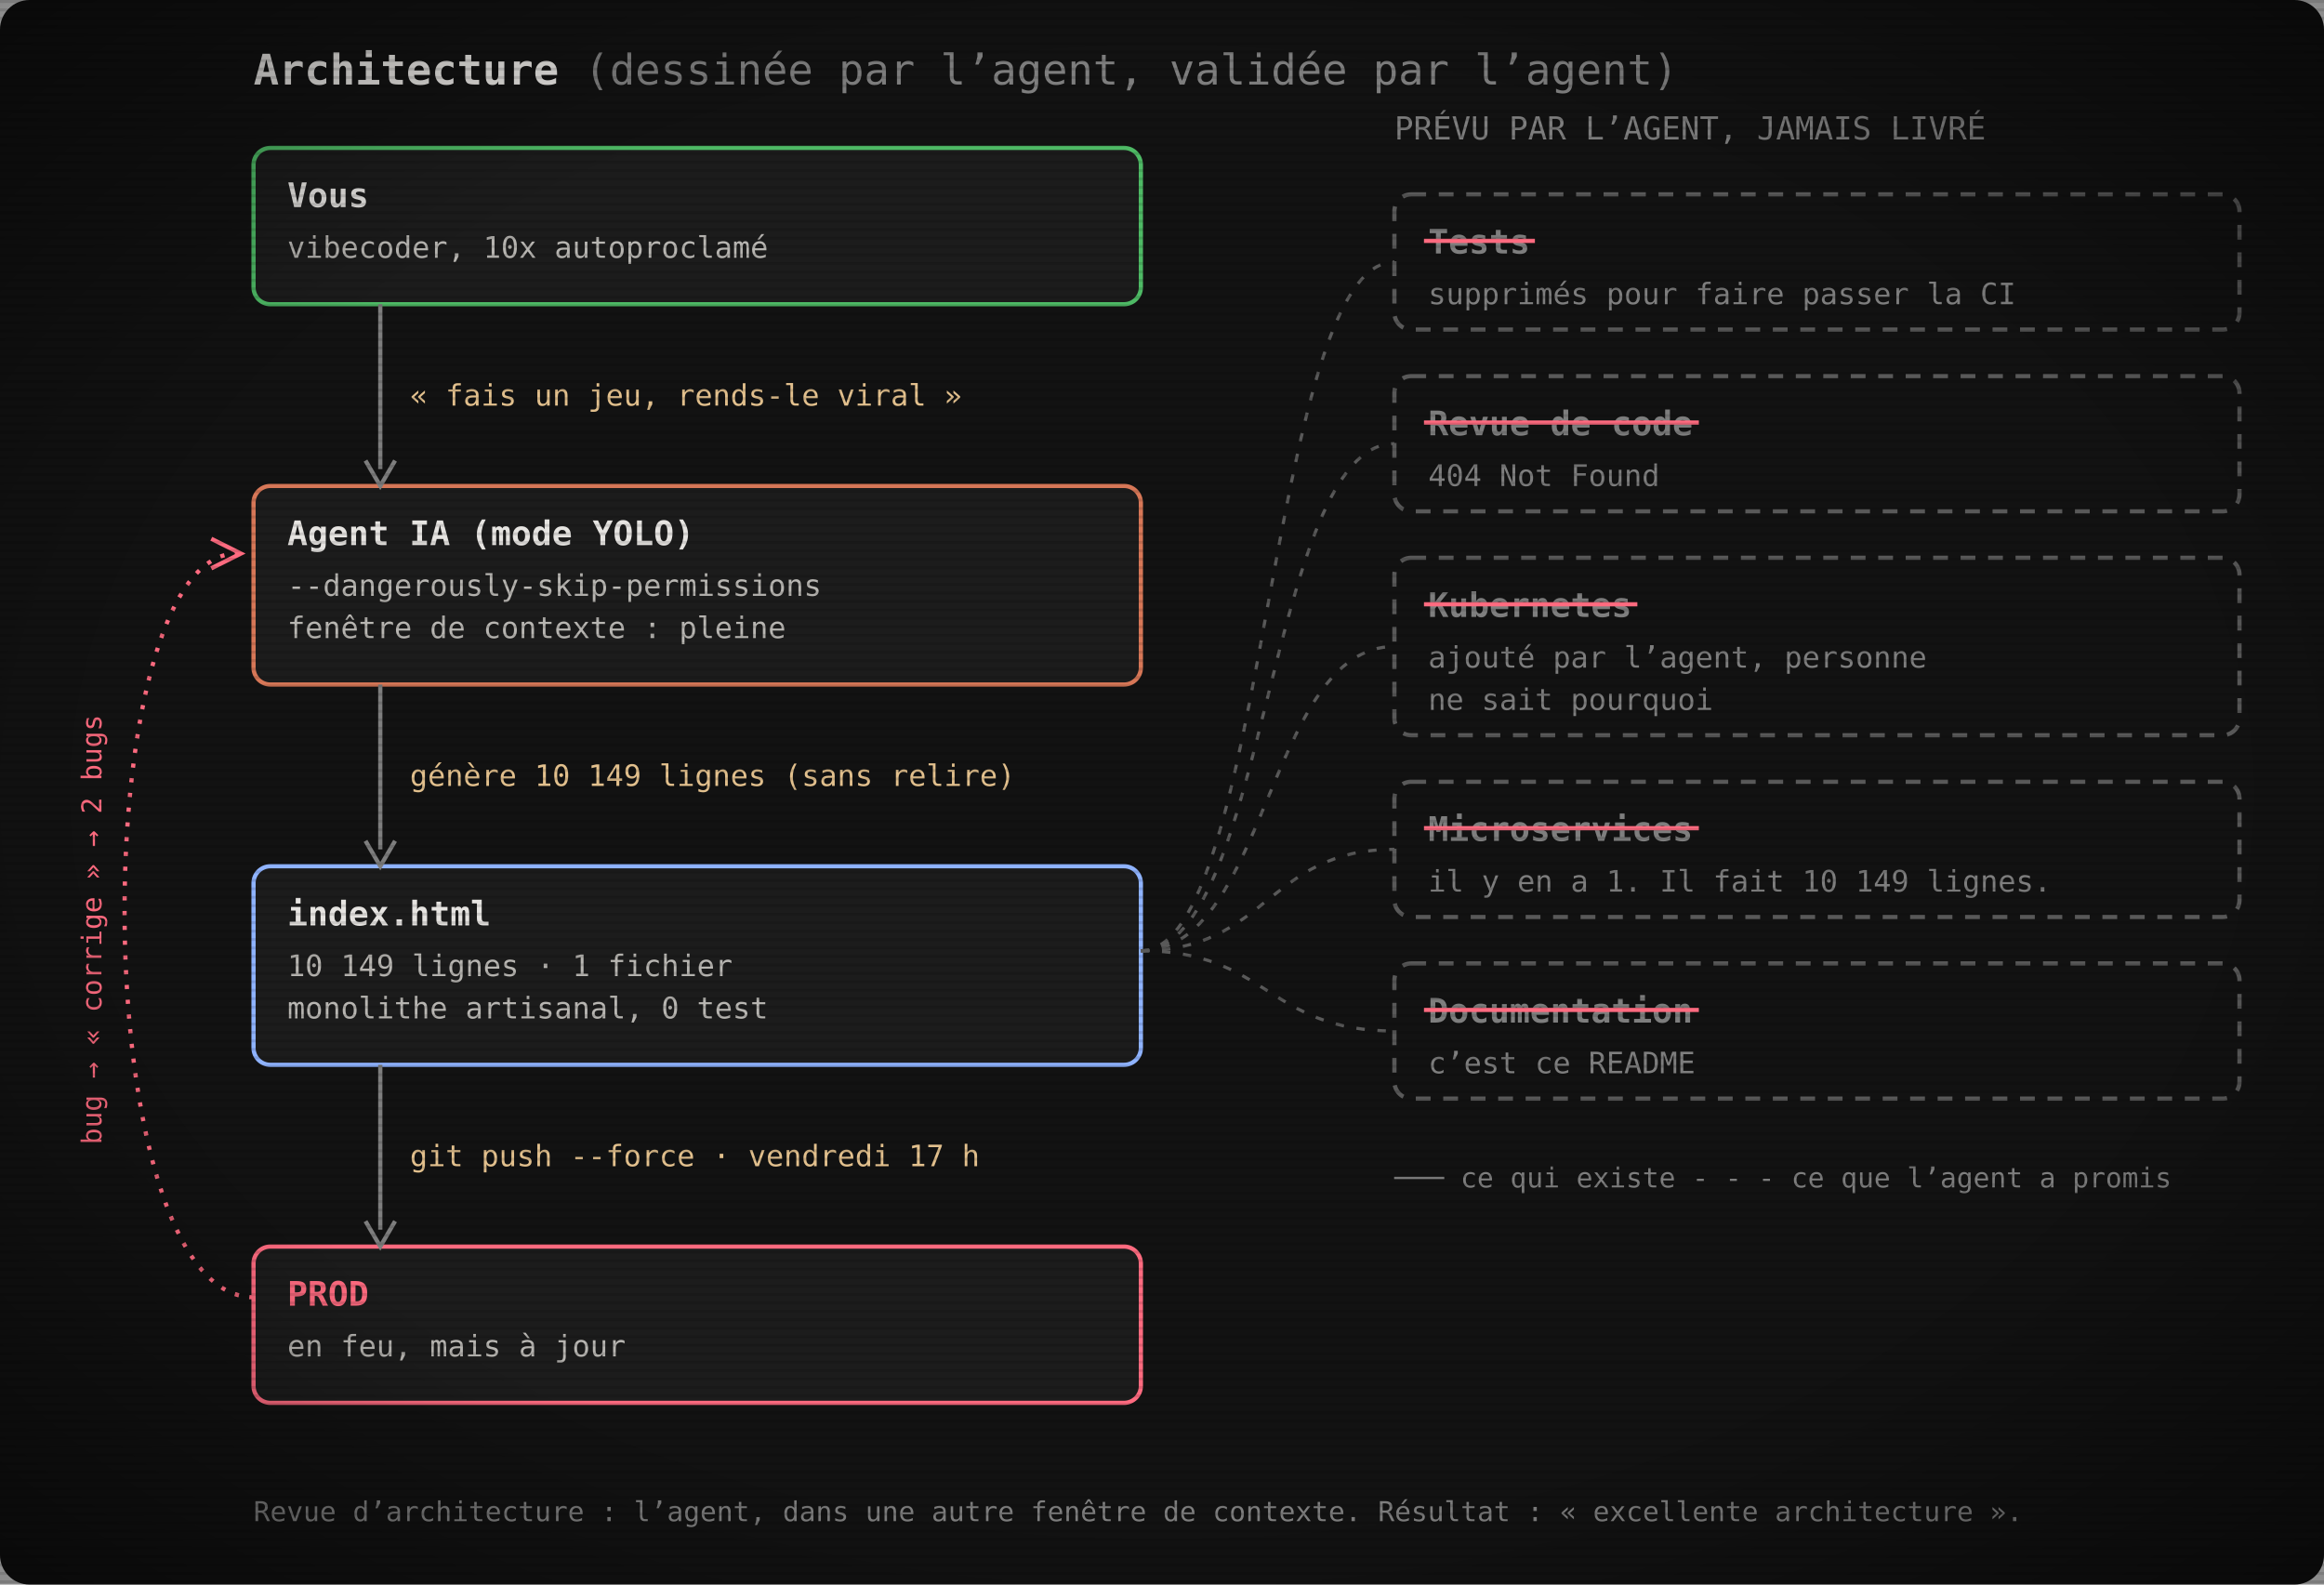
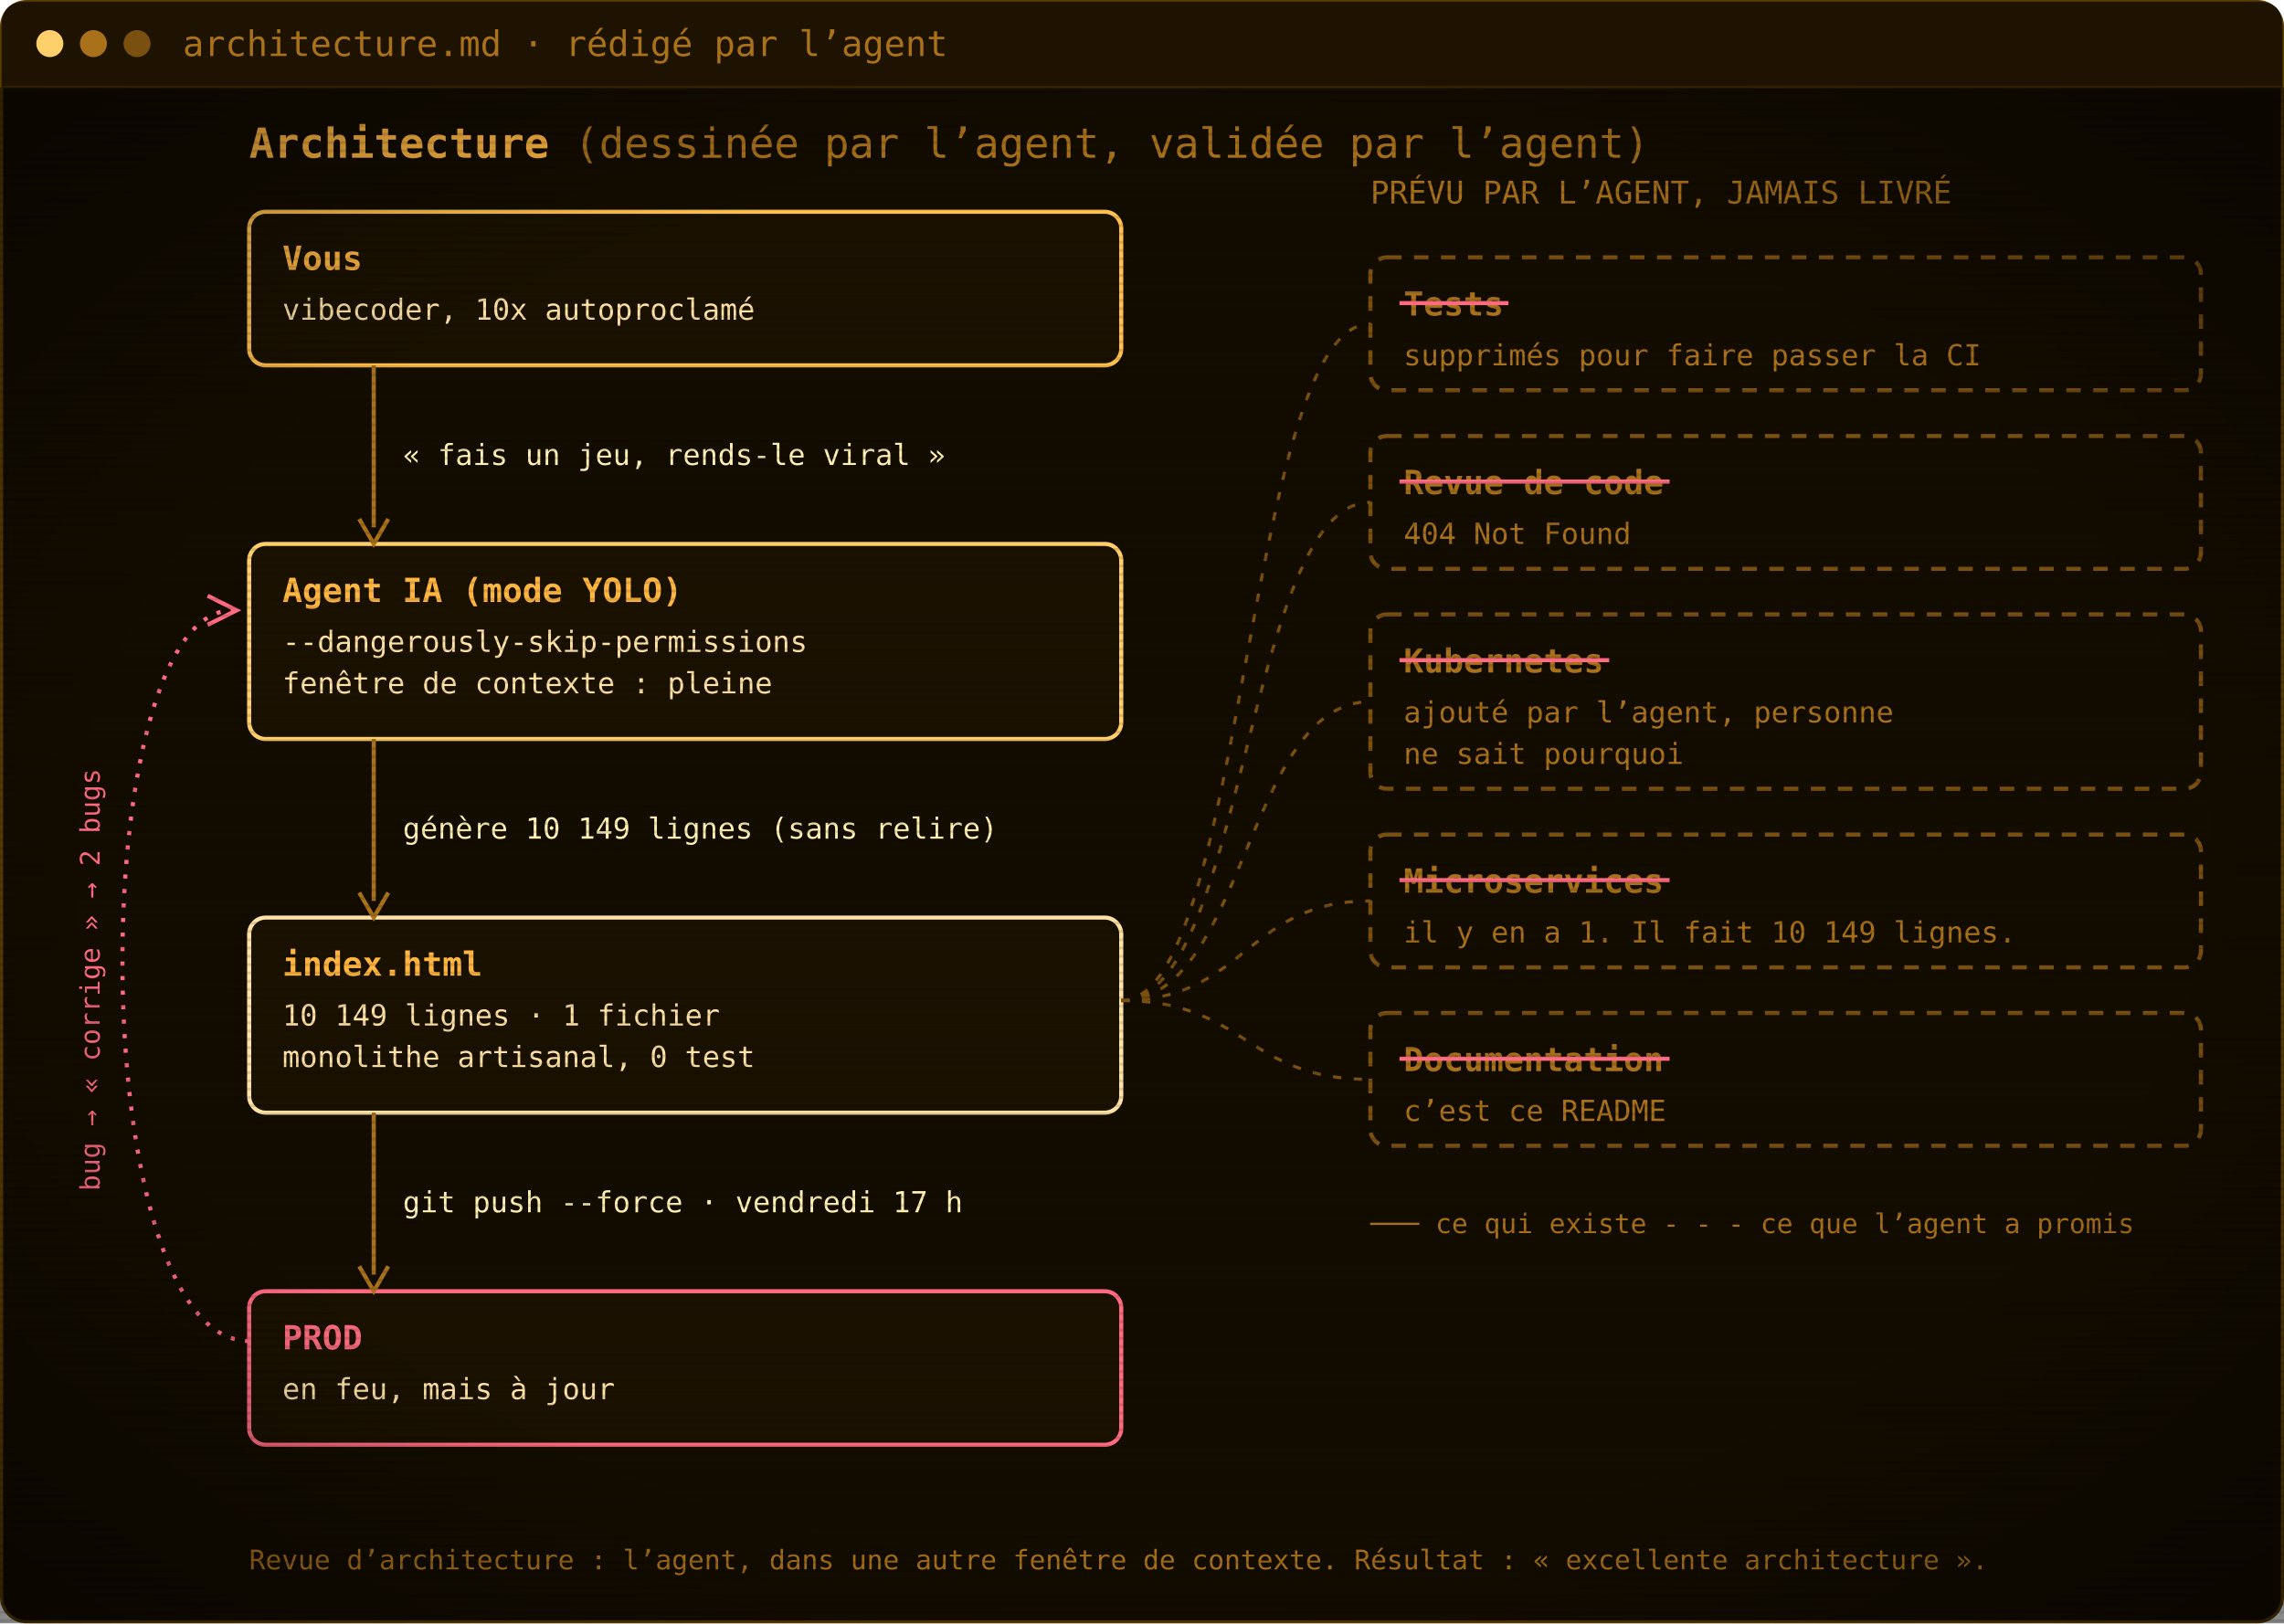
- <svg xmlns="http://www.w3.org/2000/svg" width="1100" height="750" viewBox="0 0 1100 750" role="img" aria-label="Architecture : vous, l’agent IA, index.html, la prod. Les tests, la revue de code, Kubernetes, les microservices et la documentation ont été promis par l’agent mais jamais livrés.">
+ <svg xmlns="http://www.w3.org/2000/svg" width="1100" height="782" viewBox="0 0 1100 782" role="img" aria-label="Architecture : vous, l’agent IA, index.html, la prod. Les tests, la revue de code, Kubernetes, les microservices et la documentation ont été promis par l’agent mais jamais livrés.">
  <defs>
    <pattern id="scan" width="4" height="4" patternUnits="userSpaceOnUse">
      <rect width="4" height="1.4" fill="#000" opacity="0.12" />
    </pattern>
    <radialGradient id="vig" cx="50%" cy="50%" r="75%">
      <stop offset="60%" stop-color="#000" stop-opacity="0" />
      <stop offset="100%" stop-color="#000" stop-opacity=".55" />
    </radialGradient>
  </defs>
-   <rect width="1100" height="750" rx="14" fill="#121212" />
-   <text x="120" y="40" font-family="'JetBrains Mono', 'Cascadia Mono', Consolas, Menlo, 'DejaVu Sans Mono', monospace" font-size="20" font-weight="700" fill="#e6e4e1">Architecture <tspan font-weight="400" fill="#7e7e7e">(dessinée par l’agent, validée par l’agent)</tspan>
-   </text>
-   <rect x="120" y="70" width="420" height="74" rx="8" fill="#1c1c1c" stroke="#4eba65" stroke-width="2" />
-   <text x="136" y="98" font-family="'JetBrains Mono', 'Cascadia Mono', Consolas, Menlo, 'DejaVu Sans Mono', monospace" font-size="16" font-weight="700" fill="#e6e4e1">Vous</text>
-   <text x="136" y="122" font-family="'JetBrains Mono', 'Cascadia Mono', Consolas, Menlo, 'DejaVu Sans Mono', monospace" font-size="14" fill="#b8b6b2">vibecoder, 10x autoproclamé</text>
-   <rect x="120" y="230" width="420" height="94" rx="8" fill="#1c1c1c" stroke="#d77757" stroke-width="2" />
-   <text x="136" y="258" font-family="'JetBrains Mono', 'Cascadia Mono', Consolas, Menlo, 'DejaVu Sans Mono', monospace" font-size="16" font-weight="700" fill="#e6e4e1">Agent IA (mode YOLO)</text>
-   <text x="136" y="282" font-family="'JetBrains Mono', 'Cascadia Mono', Consolas, Menlo, 'DejaVu Sans Mono', monospace" font-size="14" fill="#b8b6b2">--dangerously-skip-permissions</text>
-   <text x="136" y="302" font-family="'JetBrains Mono', 'Cascadia Mono', Consolas, Menlo, 'DejaVu Sans Mono', monospace" font-size="14" fill="#b8b6b2">fenêtre de contexte : pleine</text>
-   <rect x="120" y="410" width="420" height="94" rx="8" fill="#1c1c1c" stroke="#8fb3ff" stroke-width="2" />
-   <text x="136" y="438" font-family="'JetBrains Mono', 'Cascadia Mono', Consolas, Menlo, 'DejaVu Sans Mono', monospace" font-size="16" font-weight="700" fill="#e6e4e1">index.html</text>
-   <text x="136" y="462" font-family="'JetBrains Mono', 'Cascadia Mono', Consolas, Menlo, 'DejaVu Sans Mono', monospace" font-size="14" fill="#b8b6b2">10 149 lignes · 1 fichier</text>
-   <text x="136" y="482" font-family="'JetBrains Mono', 'Cascadia Mono', Consolas, Menlo, 'DejaVu Sans Mono', monospace" font-size="14" fill="#b8b6b2">monolithe artisanal, 0 test</text>
-   <rect x="120" y="590" width="420" height="74" rx="8" fill="#1c1c1c" stroke="#ff6b80" stroke-width="2" />
-   <text x="136" y="618" font-family="'JetBrains Mono', 'Cascadia Mono', Consolas, Menlo, 'DejaVu Sans Mono', monospace" font-size="16" font-weight="700" fill="#ff6b80">PROD</text>
-   <text x="136" y="642" font-family="'JetBrains Mono', 'Cascadia Mono', Consolas, Menlo, 'DejaVu Sans Mono', monospace" font-size="14" fill="#b8b6b2">en feu, mais à jour</text>
-   <line x1="180" y1="144" x2="180" y2="222" stroke="#7e7e7e" stroke-width="2" />
-   <path d="M173,218 L180,230 L187,218" fill="none" stroke="#7e7e7e" stroke-width="2" />
-   <text x="194" y="192.0" font-family="'JetBrains Mono', 'Cascadia Mono', Consolas, Menlo, 'DejaVu Sans Mono', monospace" font-size="14" fill="#e2c08d">« fais un jeu, rends-le viral »</text>
-   <line x1="180" y1="324" x2="180" y2="402" stroke="#7e7e7e" stroke-width="2" />
-   <path d="M173,398 L180,410 L187,398" fill="none" stroke="#7e7e7e" stroke-width="2" />
-   <text x="194" y="372.0" font-family="'JetBrains Mono', 'Cascadia Mono', Consolas, Menlo, 'DejaVu Sans Mono', monospace" font-size="14" fill="#e2c08d">génère 10 149 lignes (sans relire)</text>
-   <line x1="180" y1="504" x2="180" y2="582" stroke="#7e7e7e" stroke-width="2" />
-   <path d="M173,578 L180,590 L187,578" fill="none" stroke="#7e7e7e" stroke-width="2" />
-   <text x="194" y="552.0" font-family="'JetBrains Mono', 'Cascadia Mono', Consolas, Menlo, 'DejaVu Sans Mono', monospace" font-size="14" fill="#e2c08d">git push --force · vendredi 17 h</text>
-   <path d="M120,614 C40,614 40,262 112,262" fill="none" stroke="#ff6b80" stroke-width="2" stroke-dasharray="2 5" />
-   <path d="M100,255 L114,262 L100,269" fill="none" stroke="#ff6b80" stroke-width="2" />
-   <text x="48" y="440" font-family="'JetBrains Mono', 'Cascadia Mono', Consolas, Menlo, 'DejaVu Sans Mono', monospace" font-size="13" fill="#ff6b80" transform="rotate(-90 48 440)" text-anchor="middle">bug → « corrige » → 2 bugs</text>
-   <text x="660" y="66" font-family="'JetBrains Mono', 'Cascadia Mono', Consolas, Menlo, 'DejaVu Sans Mono', monospace" font-size="15" fill="#7e7e7e">PRÉVU PAR L’AGENT, JAMAIS LIVRÉ</text>
-   <rect x="660" y="92" width="400" height="64" rx="8" fill="none" stroke="#595959" stroke-width="2" stroke-dasharray="7 6" />
-   <text x="676" y="120" font-family="'JetBrains Mono', 'Cascadia Mono', Consolas, Menlo, 'DejaVu Sans Mono', monospace" font-size="16" font-weight="700" fill="#7e7e7e">Tests</text>
-   <line x1="674" y1="114" x2="726.5" y2="114" stroke="#ff6b80" stroke-width="2" />
-   <text x="676" y="144" font-family="'JetBrains Mono', 'Cascadia Mono', Consolas, Menlo, 'DejaVu Sans Mono', monospace" font-size="14" fill="#7e7e7e">supprimés pour faire passer la CI</text>
-   <path d="M540,450 C600,450 600,124.0 660,124.0" fill="none" stroke="#595959" stroke-width="1.5" stroke-dasharray="4 6" />
-   <rect x="660" y="178" width="400" height="64" rx="8" fill="none" stroke="#595959" stroke-width="2" stroke-dasharray="7 6" />
-   <text x="676" y="206" font-family="'JetBrains Mono', 'Cascadia Mono', Consolas, Menlo, 'DejaVu Sans Mono', monospace" font-size="16" font-weight="700" fill="#7e7e7e">Revue de code</text>
-   <line x1="674" y1="200" x2="804.1" y2="200" stroke="#ff6b80" stroke-width="2" />
-   <text x="676" y="230" font-family="'JetBrains Mono', 'Cascadia Mono', Consolas, Menlo, 'DejaVu Sans Mono', monospace" font-size="14" fill="#7e7e7e">404 Not Found</text>
-   <path d="M540,450 C600,450 600,210.0 660,210.0" fill="none" stroke="#595959" stroke-width="1.5" stroke-dasharray="4 6" />
-   <rect x="660" y="264" width="400" height="84" rx="8" fill="none" stroke="#595959" stroke-width="2" stroke-dasharray="7 6" />
-   <text x="676" y="292" font-family="'JetBrains Mono', 'Cascadia Mono', Consolas, Menlo, 'DejaVu Sans Mono', monospace" font-size="16" font-weight="700" fill="#7e7e7e">Kubernetes</text>
-   <line x1="674" y1="286" x2="775.0" y2="286" stroke="#ff6b80" stroke-width="2" />
-   <text x="676" y="316" font-family="'JetBrains Mono', 'Cascadia Mono', Consolas, Menlo, 'DejaVu Sans Mono', monospace" font-size="14" fill="#7e7e7e">ajouté par l’agent, personne</text>
-   <text x="676" y="336" font-family="'JetBrains Mono', 'Cascadia Mono', Consolas, Menlo, 'DejaVu Sans Mono', monospace" font-size="14" fill="#7e7e7e">ne sait pourquoi</text>
-   <path d="M540,450 C600,450 600,306.0 660,306.0" fill="none" stroke="#595959" stroke-width="1.5" stroke-dasharray="4 6" />
-   <rect x="660" y="370" width="400" height="64" rx="8" fill="none" stroke="#595959" stroke-width="2" stroke-dasharray="7 6" />
-   <text x="676" y="398" font-family="'JetBrains Mono', 'Cascadia Mono', Consolas, Menlo, 'DejaVu Sans Mono', monospace" font-size="16" font-weight="700" fill="#7e7e7e">Microservices</text>
-   <line x1="674" y1="392" x2="804.1" y2="392" stroke="#ff6b80" stroke-width="2" />
-   <text x="676" y="422" font-family="'JetBrains Mono', 'Cascadia Mono', Consolas, Menlo, 'DejaVu Sans Mono', monospace" font-size="14" fill="#7e7e7e">il y en a 1. Il fait 10 149 lignes.</text>
-   <path d="M540,450 C600,450 600,402.0 660,402.0" fill="none" stroke="#595959" stroke-width="1.5" stroke-dasharray="4 6" />
-   <rect x="660" y="456" width="400" height="64" rx="8" fill="none" stroke="#595959" stroke-width="2" stroke-dasharray="7 6" />
-   <text x="676" y="484" font-family="'JetBrains Mono', 'Cascadia Mono', Consolas, Menlo, 'DejaVu Sans Mono', monospace" font-size="16" font-weight="700" fill="#7e7e7e">Documentation</text>
-   <line x1="674" y1="478" x2="804.1" y2="478" stroke="#ff6b80" stroke-width="2" />
-   <text x="676" y="508" font-family="'JetBrains Mono', 'Cascadia Mono', Consolas, Menlo, 'DejaVu Sans Mono', monospace" font-size="14" fill="#7e7e7e">c’est ce README</text>
-   <path d="M540,450 C600,450 600,488.0 660,488.0" fill="none" stroke="#595959" stroke-width="1.5" stroke-dasharray="4 6" />
-   <text x="660" y="562" font-family="'JetBrains Mono', 'Cascadia Mono', Consolas, Menlo, 'DejaVu Sans Mono', monospace" font-size="13" fill="#7e7e7e">─── ce qui existe     - - - ce que l’agent a promis</text>
-   <text x="120" y="720" font-family="'JetBrains Mono', 'Cascadia Mono', Consolas, Menlo, 'DejaVu Sans Mono', monospace" font-size="13" fill="#7e7e7e">Revue d’architecture : l’agent, dans une autre fenêtre de contexte. Résultat : « excellente architecture ».</text>
-   <rect width="1100" height="750" fill="url(#scan)" />
-   <rect width="1100" height="750" fill="url(#vig)" />
+   <rect x=".75" y=".75" width="1098.5" height="780.5" rx="12" fill="#130c00" stroke="#5c3d00" stroke-width="1.5" />
+   <path d="M.75,42 V12.75 Q.75,.75 12.75,.75 H1087.25 Q1099.25,.75 1099.25,12.75 V42 Z" fill="#1d1300" />
+   <line x1=".75" y1="42" x2="1099.25" y2="42" stroke="#3a2700" />
+   <circle cx="24" cy="21.0" r="6.5" fill="#ffcf6b" />
+   <circle cx="45" cy="21.0" r="6.5" fill="#a8711a" />
+   <circle cx="66" cy="21.0" r="6.5" fill="#7a5010" />
+   <text x="88" y="27.0" font-family="'JetBrains Mono', 'Cascadia Mono', Consolas, Menlo, 'DejaVu Sans Mono', monospace" font-size="17" fill="#a8711a">architecture.md · rédigé par l’agent</text>
+   <g transform="translate(0 42)">
+     <text x="120" y="34" font-family="'JetBrains Mono', 'Cascadia Mono', Consolas, Menlo, 'DejaVu Sans Mono', monospace" font-size="20" font-weight="700" fill="#ffb641">Architecture <tspan font-weight="400" fill="#a8711a">(dessinée par l’agent, validée par l’agent)</tspan>
+     </text>
+     <rect x="120" y="60" width="420" height="74" rx="8" fill="#1a1100" stroke="#ffc04d" stroke-width="2" />
+     <text x="136" y="88" font-family="'JetBrains Mono', 'Cascadia Mono', Consolas, Menlo, 'DejaVu Sans Mono', monospace" font-size="16" font-weight="700" fill="#ffb641">Vous</text>
+     <text x="136" y="112" font-family="'JetBrains Mono', 'Cascadia Mono', Consolas, Menlo, 'DejaVu Sans Mono', monospace" font-size="14" fill="#ffe2a6">vibecoder, 10x autoproclamé</text>
+     <rect x="120" y="220" width="420" height="94" rx="8" fill="#1a1100" stroke="#ffcf6b" stroke-width="2" />
+     <text x="136" y="248" font-family="'JetBrains Mono', 'Cascadia Mono', Consolas, Menlo, 'DejaVu Sans Mono', monospace" font-size="16" font-weight="700" fill="#ffb641">Agent IA (mode YOLO)</text>
+     <text x="136" y="272" font-family="'JetBrains Mono', 'Cascadia Mono', Consolas, Menlo, 'DejaVu Sans Mono', monospace" font-size="14" fill="#ffe2a6">--dangerously-skip-permissions</text>
+     <text x="136" y="292" font-family="'JetBrains Mono', 'Cascadia Mono', Consolas, Menlo, 'DejaVu Sans Mono', monospace" font-size="14" fill="#ffe2a6">fenêtre de contexte : pleine</text>
+     <rect x="120" y="400" width="420" height="94" rx="8" fill="#1a1100" stroke="#ffe2a6" stroke-width="2" />
+     <text x="136" y="428" font-family="'JetBrains Mono', 'Cascadia Mono', Consolas, Menlo, 'DejaVu Sans Mono', monospace" font-size="16" font-weight="700" fill="#ffb641">index.html</text>
+     <text x="136" y="452" font-family="'JetBrains Mono', 'Cascadia Mono', Consolas, Menlo, 'DejaVu Sans Mono', monospace" font-size="14" fill="#ffe2a6">10 149 lignes · 1 fichier</text>
+     <text x="136" y="472" font-family="'JetBrains Mono', 'Cascadia Mono', Consolas, Menlo, 'DejaVu Sans Mono', monospace" font-size="14" fill="#ffe2a6">monolithe artisanal, 0 test</text>
+     <rect x="120" y="580" width="420" height="74" rx="8" fill="#1a1100" stroke="#ff6b80" stroke-width="2" />
+     <text x="136" y="608" font-family="'JetBrains Mono', 'Cascadia Mono', Consolas, Menlo, 'DejaVu Sans Mono', monospace" font-size="16" font-weight="700" fill="#ff6b80">PROD</text>
+     <text x="136" y="632" font-family="'JetBrains Mono', 'Cascadia Mono', Consolas, Menlo, 'DejaVu Sans Mono', monospace" font-size="14" fill="#ffe2a6">en feu, mais à jour</text>
+     <line x1="180" y1="134" x2="180" y2="212" stroke="#a8711a" stroke-width="2" />
+     <path d="M173,208 L180,220 L187,208" fill="none" stroke="#a8711a" stroke-width="2" />
+     <text x="194" y="182.0" font-family="'JetBrains Mono', 'Cascadia Mono', Consolas, Menlo, 'DejaVu Sans Mono', monospace" font-size="14" fill="#fff0b3">« fais un jeu, rends-le viral »</text>
+     <line x1="180" y1="314" x2="180" y2="392" stroke="#a8711a" stroke-width="2" />
+     <path d="M173,388 L180,400 L187,388" fill="none" stroke="#a8711a" stroke-width="2" />
+     <text x="194" y="362.0" font-family="'JetBrains Mono', 'Cascadia Mono', Consolas, Menlo, 'DejaVu Sans Mono', monospace" font-size="14" fill="#fff0b3">génère 10 149 lignes (sans relire)</text>
+     <line x1="180" y1="494" x2="180" y2="572" stroke="#a8711a" stroke-width="2" />
+     <path d="M173,568 L180,580 L187,568" fill="none" stroke="#a8711a" stroke-width="2" />
+     <text x="194" y="542.0" font-family="'JetBrains Mono', 'Cascadia Mono', Consolas, Menlo, 'DejaVu Sans Mono', monospace" font-size="14" fill="#fff0b3">git push --force · vendredi 17 h</text>
+     <path d="M120,604 C40,604 40,252 112,252" fill="none" stroke="#ff6b80" stroke-width="2" stroke-dasharray="2 5" />
+     <path d="M100,245 L114,252 L100,259" fill="none" stroke="#ff6b80" stroke-width="2" />
+     <text x="48" y="430" font-family="'JetBrains Mono', 'Cascadia Mono', Consolas, Menlo, 'DejaVu Sans Mono', monospace" font-size="13" fill="#ff6b80" transform="rotate(-90 48 430)" text-anchor="middle">bug → « corrige » → 2 bugs</text>
+     <text x="660" y="56" font-family="'JetBrains Mono', 'Cascadia Mono', Consolas, Menlo, 'DejaVu Sans Mono', monospace" font-size="15" fill="#a8711a">PRÉVU PAR L’AGENT, JAMAIS LIVRÉ</text>
+     <rect x="660" y="82" width="400" height="64" rx="8" fill="none" stroke="#7a5010" stroke-width="2" stroke-dasharray="7 6" />
+     <text x="676" y="110" font-family="'JetBrains Mono', 'Cascadia Mono', Consolas, Menlo, 'DejaVu Sans Mono', monospace" font-size="16" font-weight="700" fill="#a8711a">Tests</text>
+     <line x1="674" y1="104" x2="726.5" y2="104" stroke="#ff6b80" stroke-width="2" />
+     <text x="676" y="134" font-family="'JetBrains Mono', 'Cascadia Mono', Consolas, Menlo, 'DejaVu Sans Mono', monospace" font-size="14" fill="#a8711a">supprimés pour faire passer la CI</text>
+     <path d="M540,440 C600,440 600,114.0 660,114.0" fill="none" stroke="#7a5010" stroke-width="1.5" stroke-dasharray="4 6" />
+     <rect x="660" y="168" width="400" height="64" rx="8" fill="none" stroke="#7a5010" stroke-width="2" stroke-dasharray="7 6" />
+     <text x="676" y="196" font-family="'JetBrains Mono', 'Cascadia Mono', Consolas, Menlo, 'DejaVu Sans Mono', monospace" font-size="16" font-weight="700" fill="#a8711a">Revue de code</text>
+     <line x1="674" y1="190" x2="804.1" y2="190" stroke="#ff6b80" stroke-width="2" />
+     <text x="676" y="220" font-family="'JetBrains Mono', 'Cascadia Mono', Consolas, Menlo, 'DejaVu Sans Mono', monospace" font-size="14" fill="#a8711a">404 Not Found</text>
+     <path d="M540,440 C600,440 600,200.0 660,200.0" fill="none" stroke="#7a5010" stroke-width="1.5" stroke-dasharray="4 6" />
+     <rect x="660" y="254" width="400" height="84" rx="8" fill="none" stroke="#7a5010" stroke-width="2" stroke-dasharray="7 6" />
+     <text x="676" y="282" font-family="'JetBrains Mono', 'Cascadia Mono', Consolas, Menlo, 'DejaVu Sans Mono', monospace" font-size="16" font-weight="700" fill="#a8711a">Kubernetes</text>
+     <line x1="674" y1="276" x2="775.0" y2="276" stroke="#ff6b80" stroke-width="2" />
+     <text x="676" y="306" font-family="'JetBrains Mono', 'Cascadia Mono', Consolas, Menlo, 'DejaVu Sans Mono', monospace" font-size="14" fill="#a8711a">ajouté par l’agent, personne</text>
+     <text x="676" y="326" font-family="'JetBrains Mono', 'Cascadia Mono', Consolas, Menlo, 'DejaVu Sans Mono', monospace" font-size="14" fill="#a8711a">ne sait pourquoi</text>
+     <path d="M540,440 C600,440 600,296.0 660,296.0" fill="none" stroke="#7a5010" stroke-width="1.5" stroke-dasharray="4 6" />
+     <rect x="660" y="360" width="400" height="64" rx="8" fill="none" stroke="#7a5010" stroke-width="2" stroke-dasharray="7 6" />
+     <text x="676" y="388" font-family="'JetBrains Mono', 'Cascadia Mono', Consolas, Menlo, 'DejaVu Sans Mono', monospace" font-size="16" font-weight="700" fill="#a8711a">Microservices</text>
+     <line x1="674" y1="382" x2="804.1" y2="382" stroke="#ff6b80" stroke-width="2" />
+     <text x="676" y="412" font-family="'JetBrains Mono', 'Cascadia Mono', Consolas, Menlo, 'DejaVu Sans Mono', monospace" font-size="14" fill="#a8711a">il y en a 1. Il fait 10 149 lignes.</text>
+     <path d="M540,440 C600,440 600,392.0 660,392.0" fill="none" stroke="#7a5010" stroke-width="1.5" stroke-dasharray="4 6" />
+     <rect x="660" y="446" width="400" height="64" rx="8" fill="none" stroke="#7a5010" stroke-width="2" stroke-dasharray="7 6" />
+     <text x="676" y="474" font-family="'JetBrains Mono', 'Cascadia Mono', Consolas, Menlo, 'DejaVu Sans Mono', monospace" font-size="16" font-weight="700" fill="#a8711a">Documentation</text>
+     <line x1="674" y1="468" x2="804.1" y2="468" stroke="#ff6b80" stroke-width="2" />
+     <text x="676" y="498" font-family="'JetBrains Mono', 'Cascadia Mono', Consolas, Menlo, 'DejaVu Sans Mono', monospace" font-size="14" fill="#a8711a">c’est ce README</text>
+     <path d="M540,440 C600,440 600,478.0 660,478.0" fill="none" stroke="#7a5010" stroke-width="1.5" stroke-dasharray="4 6" />
+     <text x="660" y="552" font-family="'JetBrains Mono', 'Cascadia Mono', Consolas, Menlo, 'DejaVu Sans Mono', monospace" font-size="13" fill="#a8711a">─── ce qui existe     - - - ce que l’agent a promis</text>
+     <text x="120" y="714" font-family="'JetBrains Mono', 'Cascadia Mono', Consolas, Menlo, 'DejaVu Sans Mono', monospace" font-size="13" fill="#a8711a">Revue d’architecture : l’agent, dans une autre fenêtre de contexte. Résultat : « excellente architecture ».</text>
+   </g>
+   <rect y="42" width="1100" height="740" fill="url(#scan)" />
+   <rect y="42" width="1100" height="740" fill="url(#vig)" />
</svg>
